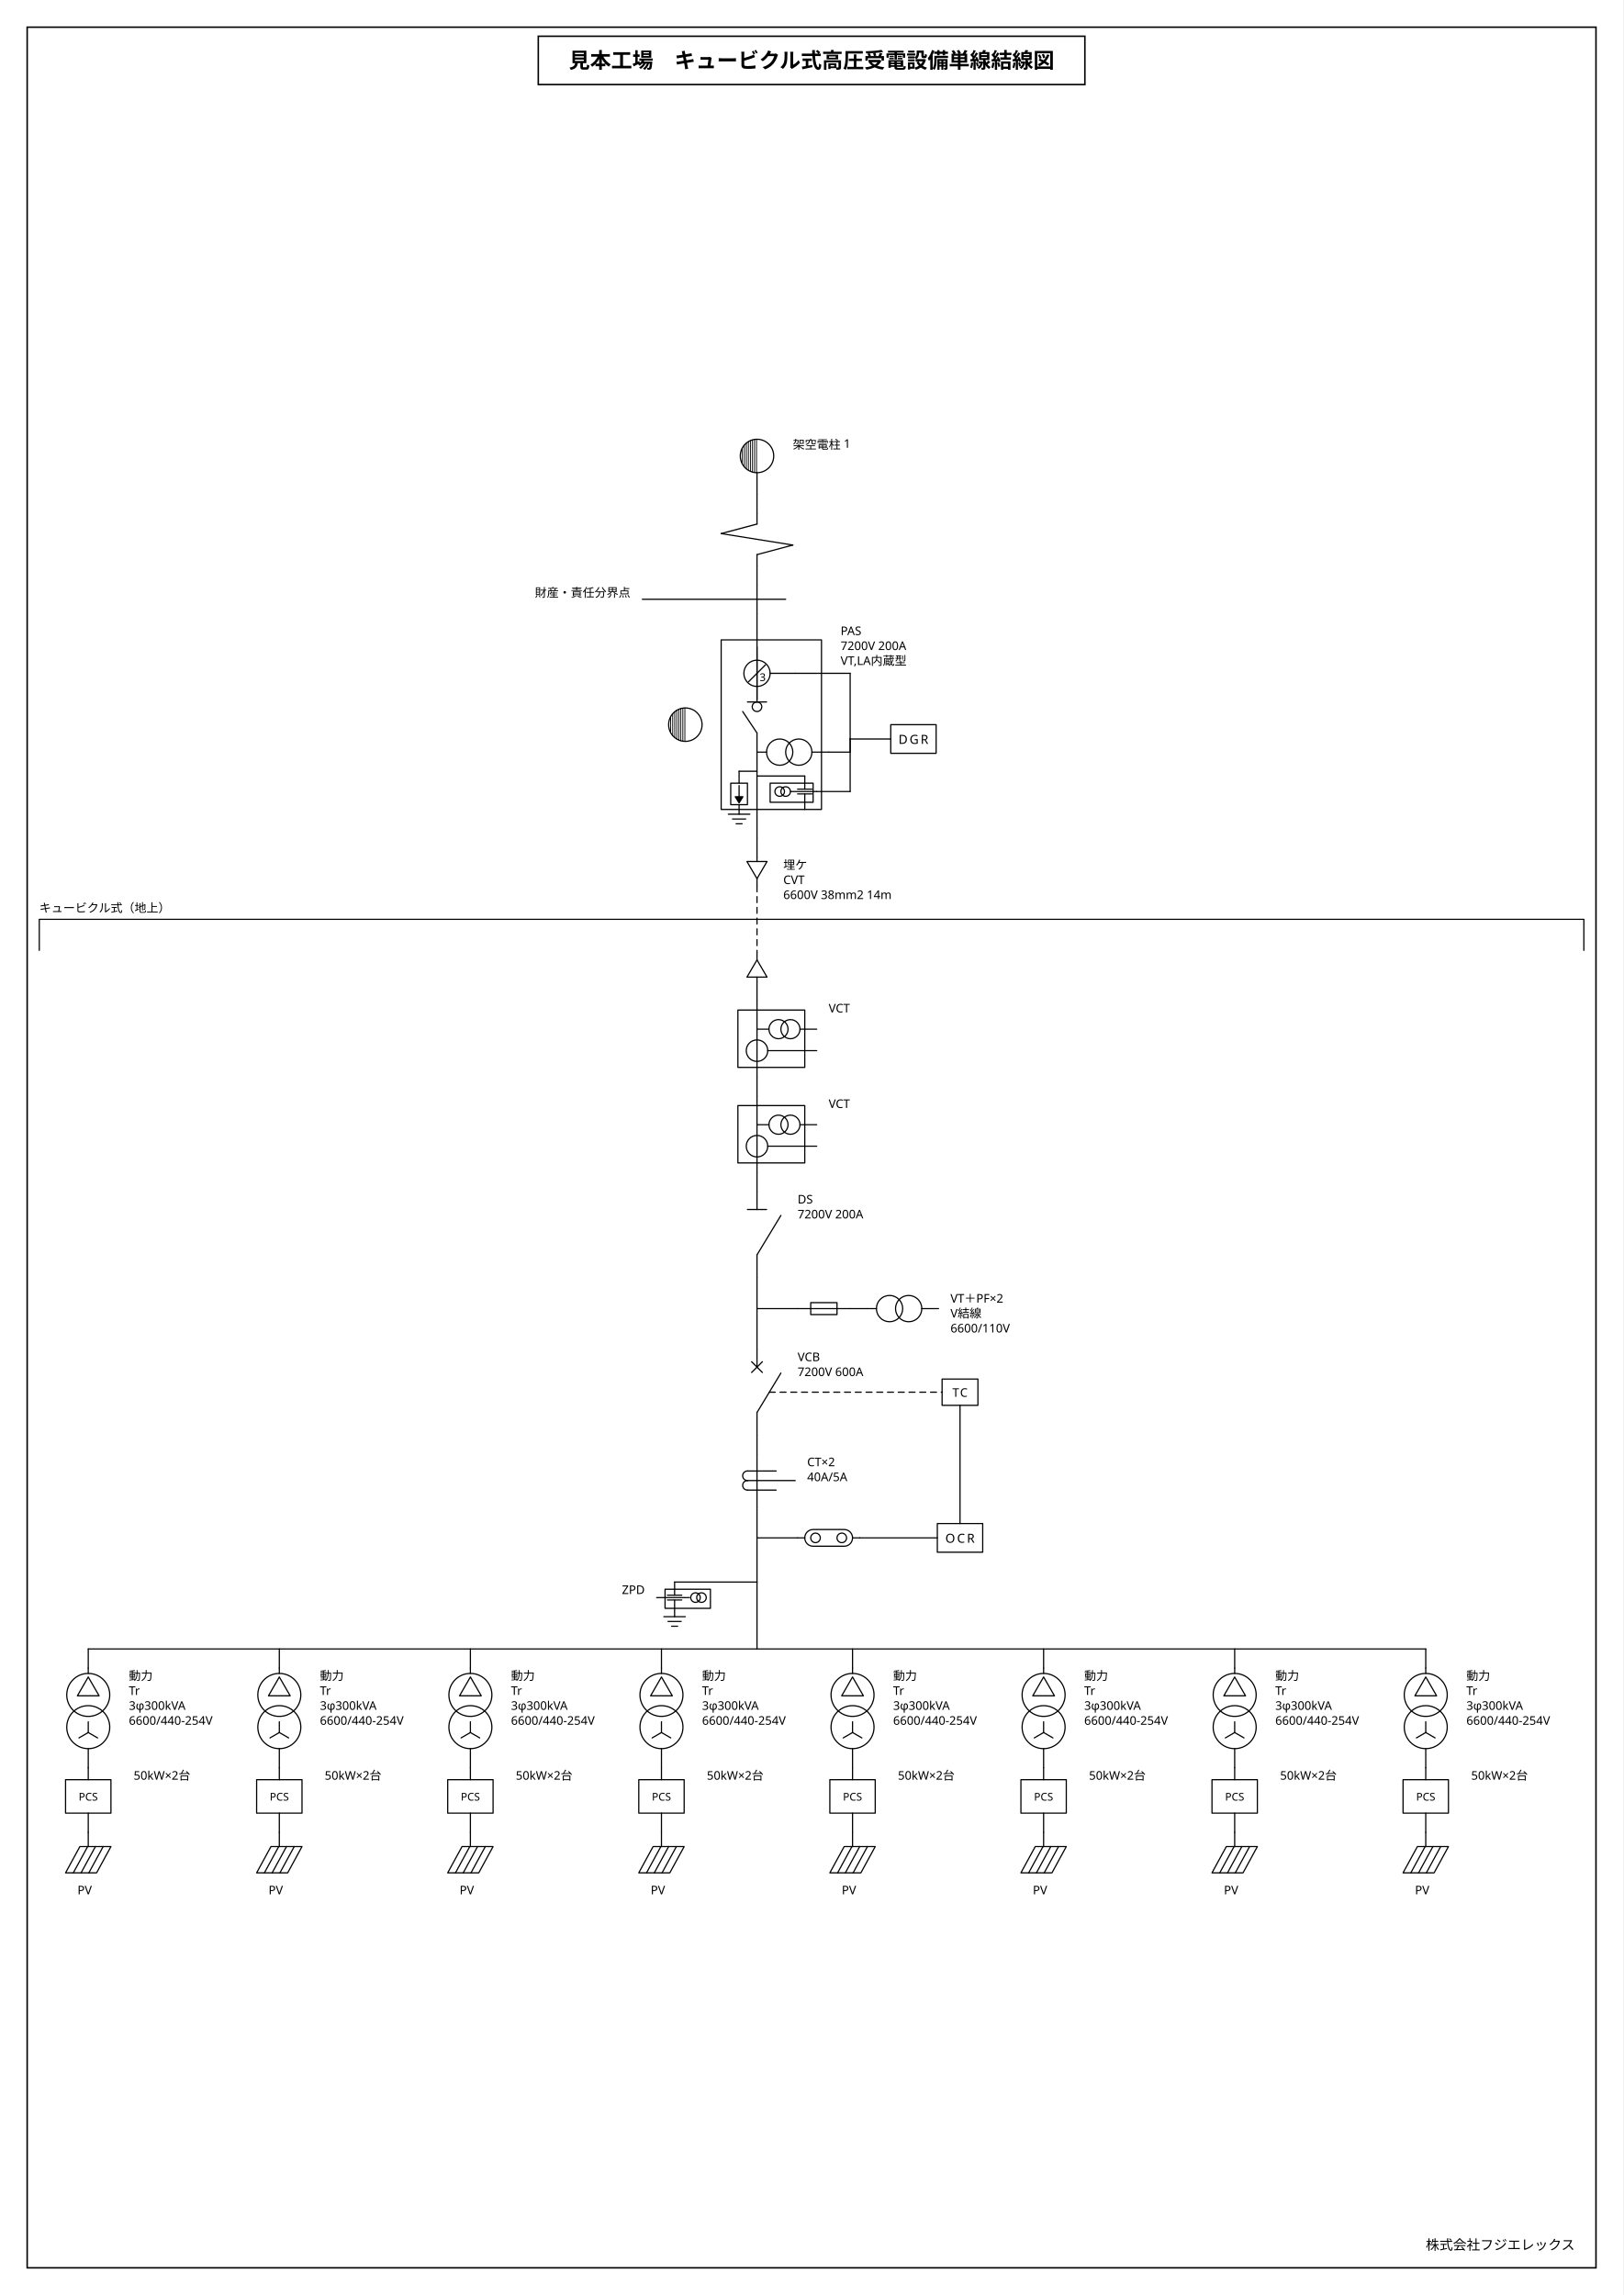
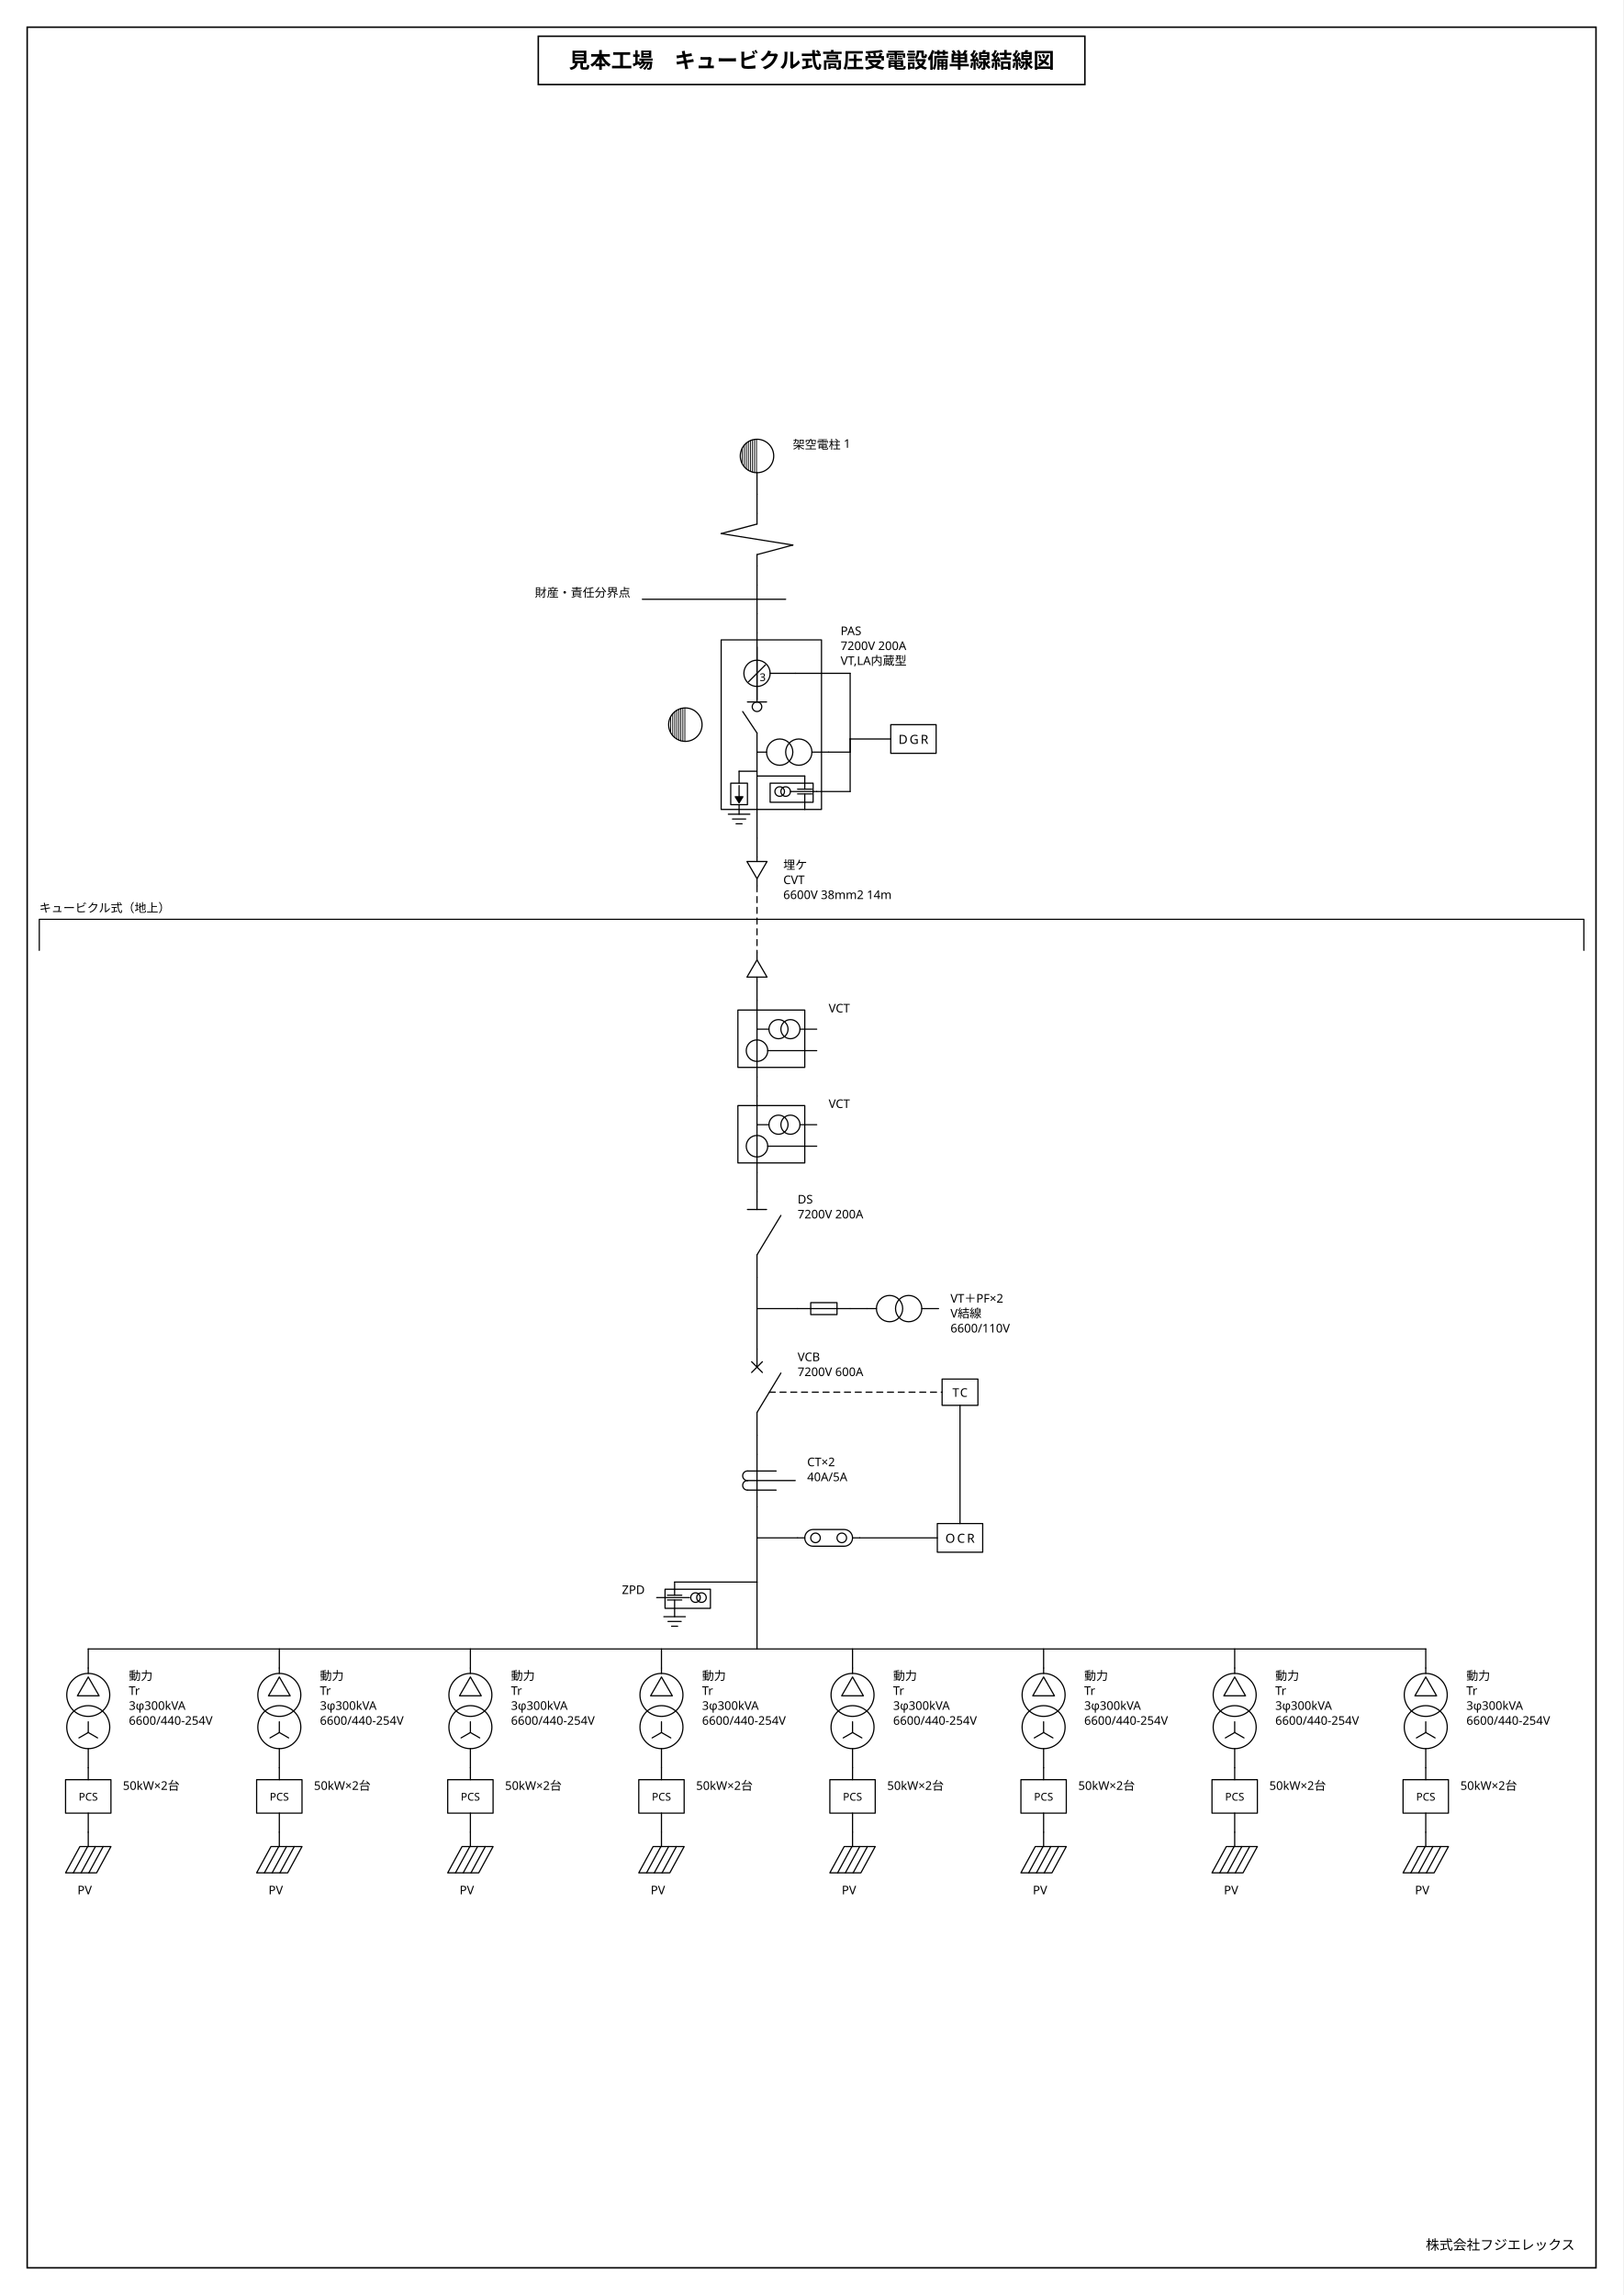
<svg xmlns="http://www.w3.org/2000/svg" viewBox="0 0 1075 1520" width="1075" height="1520">
  <rect x="0" y="0" width="1075" height="1520" fill="#fff" />
  <g stroke="#000" fill="none">
    <rect x="18" y="18" width="1039" height="1484" stroke-width="1" />
    <rect x="356.5" y="24" width="362" height="32" stroke-width="1" />
  </g>
  <text x="537.5" y="45" font-size="14" font-weight="700" text-anchor="middle" font-family="IPAGothic, 'IPAゴシック', 'Noto Sans JP', 'Hiragino Kaku Gothic ProN', 'Yu Gothic', sans-serif" fill="#000">見本工場　キュービクル式高圧受電設備単線結線図</text>
  <text x="1043" y="1490" font-size="9" text-anchor="end" font-family="IPAGothic, 'IPAゴシック', 'Noto Sans JP', 'Hiragino Kaku Gothic ProN', 'Yu Gothic', sans-serif" fill="#000">株式会社フジエレックス</text>
  <g transform="translate(501.35 289.34) scale(0.7909)">
    <g stroke="#000" fill="none" stroke-linecap="round" stroke-linejoin="round" color="#000">
      <path d="M -601 404 L 692.4 404 M -601 404 L -601 430 M 692.4 404 L 692.4 430" fill="none" stroke-width="1" />
      <text x="-601" y="398" font-size="10" font-family="IPAGothic, 'IPAゴシック', 'Noto Sans JP', 'Hiragino Kaku Gothic ProN', 'Yu Gothic', sans-serif" fill="currentColor" stroke="none">キュービクル式（地上）</text>
      <line x1="0" y1="48" x2="0" y2="64" stroke-width="1" />
      <line x1="0" y1="108" x2="0" y2="124" stroke-width="1" />
      <line x1="0" y1="148" x2="0" y2="164" stroke-width="1" />
      <line x1="0" y1="280" x2="-15" y2="280" stroke-width="1" />
      <line x1="0" y1="284" x2="40" y2="284" stroke-width="1" />
      <line x1="32" y1="198" x2="78" y2="198" stroke-width="1" />
      <line x1="78" y1="198" x2="78" y2="253" stroke-width="1" />
      <line x1="60" y1="264" x2="78" y2="264" stroke-width="1" />
      <line x1="78" y1="264" x2="78" y2="253" stroke-width="1" />
      <line x1="50" y1="297" x2="78" y2="297" stroke-width="1" />
      <line x1="78" y1="297" x2="78" y2="253" stroke-width="1" />
      <line x1="78" y1="253" x2="112" y2="253" stroke-width="1" />
      <line x1="0" y1="336" x2="0" y2="352" stroke-width="1" />
      <line x1="0" y1="376" x2="0" y2="432" stroke-width="1" stroke-dasharray="5 4" />
      <line x1="0" y1="456" x2="0" y2="472" stroke-width="1" />
      <line x1="0" y1="536" x2="0" y2="552" stroke-width="1" />
      <line x1="0" y1="616" x2="0" y2="632" stroke-width="1" />
      <line x1="0" y1="704" x2="0" y2="730" stroke-width="1" />
      <line x1="0" y1="730" x2="34" y2="730" stroke-width="1" />
      <line x1="78" y1="730" x2="92" y2="730" stroke-width="1" />
      <line x1="0" y1="730" x2="0" y2="764" stroke-width="1" />
      <line x1="0" y1="836" x2="0" y2="852" stroke-width="1" />
      <line x1="0" y1="896" x2="0" y2="922" stroke-width="1" />
      <line x1="0" y1="922" x2="34" y2="922" stroke-width="1" />
      <line x1="86" y1="922" x2="151" y2="922" stroke-width="1" />
      <line x1="10.303" y1="800" x2="155" y2="800" stroke-width="1" stroke-dasharray="5 4" />
      <line x1="170" y1="811" x2="170" y2="910" stroke-width="1" />
      <line x1="0" y1="922" x2="0" y2="959" stroke-width="1" />
      <line x1="0" y1="959" x2="-69" y2="959" stroke-width="1" />
      <line x1="0" y1="959" x2="0" y2="1015" stroke-width="1" />
      <line x1="-560" y1="1015" x2="560" y2="1015" stroke-width="1" />
      <line x1="-560" y1="1015" x2="-560" y2="1031" stroke-width="1" />
      <line x1="-400" y1="1015" x2="-400" y2="1031" stroke-width="1" />
      <line x1="-240" y1="1015" x2="-240" y2="1031" stroke-width="1" />
      <line x1="-80" y1="1015" x2="-80" y2="1031" stroke-width="1" />
      <line x1="80" y1="1015" x2="80" y2="1031" stroke-width="1" />
      <line x1="240" y1="1015" x2="240" y2="1031" stroke-width="1" />
      <line x1="400" y1="1015" x2="400" y2="1031" stroke-width="1" />
      <line x1="560" y1="1015" x2="560" y2="1031" stroke-width="1" />
      <line x1="-560" y1="1098.5" x2="-560" y2="1114.5" stroke-width="1" />
      <line x1="-560" y1="1152.5" x2="-560" y2="1168.5" stroke-width="1" />
      <line x1="-400" y1="1098.5" x2="-400" y2="1114.5" stroke-width="1" />
      <line x1="-400" y1="1152.5" x2="-400" y2="1168.5" stroke-width="1" />
      <line x1="-240" y1="1098.5" x2="-240" y2="1114.5" stroke-width="1" />
      <line x1="-240" y1="1152.5" x2="-240" y2="1168.5" stroke-width="1" />
      <line x1="-80" y1="1098.5" x2="-80" y2="1114.5" stroke-width="1" />
      <line x1="-80" y1="1152.5" x2="-80" y2="1168.5" stroke-width="1" />
      <line x1="80" y1="1098.5" x2="80" y2="1114.5" stroke-width="1" />
      <line x1="80" y1="1152.5" x2="80" y2="1168.5" stroke-width="1" />
      <line x1="240" y1="1098.5" x2="240" y2="1114.5" stroke-width="1" />
      <line x1="240" y1="1152.5" x2="240" y2="1168.5" stroke-width="1" />
      <line x1="400" y1="1098.5" x2="400" y2="1114.5" stroke-width="1" />
      <line x1="400" y1="1152.5" x2="400" y2="1168.5" stroke-width="1" />
      <line x1="560" y1="1098.5" x2="560" y2="1114.5" stroke-width="1" />
      <line x1="560" y1="1152.5" x2="560" y2="1168.5" stroke-width="1" />
      <g transform="translate(-16 0)">
        <circle cx="16" cy="16" r="14" fill="none" stroke-width="1" />
        <line x1="3.7" y1="9.313" x2="3.7" y2="22.687" stroke-width="0.7" />
        <line x1="5.4" y1="6.855" x2="5.4" y2="25.145" stroke-width="0.7" />
        <line x1="7.1" y1="5.193" x2="7.1" y2="26.807" stroke-width="0.7" />
        <line x1="8.8" y1="3.993" x2="8.8" y2="28.007" stroke-width="0.7" />
        <line x1="10.5" y1="3.126" x2="10.5" y2="28.874" stroke-width="0.7" />
        <line x1="12.2" y1="2.526" x2="12.2" y2="29.474" stroke-width="0.7" />
        <line x1="13.9" y1="2.158" x2="13.9" y2="29.842" stroke-width="0.7" />
        <line x1="15.6" y1="2.006" x2="15.6" y2="29.994" stroke-width="0.7" />
        <line x1="16" y1="30" x2="16" y2="48" stroke-width="1" />
      </g>
      <text x="30" y="10" font-size="10" text-anchor="start" font-family="IPAGothic, 'IPAゴシック', 'Noto Sans JP', 'Hiragino Kaku Gothic ProN', 'Yu Gothic', sans-serif" fill="currentColor" stroke="none">
        <tspan x="30" dy="0">架空電柱 1</tspan>
      </text>
      <g transform="translate(-30 64)">
        <line x1="30" y1="0" x2="30" y2="9" stroke-width="1" />
        <line x1="30" y1="9" x2="0" y2="17" stroke-width="1" />
        <line x1="0" y1="17" x2="60" y2="26.6" stroke-width="1" />
        <line x1="60" y1="26.6" x2="30" y2="34.6" stroke-width="1" />
        <line x1="30" y1="34.6" x2="30" y2="44" stroke-width="1" />
      </g>
      <g transform="translate(-96 124)">
        <line x1="96" y1="0" x2="96" y2="24" stroke-width="1" />
        <line x1="0" y1="12" x2="120" y2="12" stroke-width="1" />
      </g>
      <text x="-106" y="134" font-size="10" text-anchor="end" font-family="IPAGothic, 'IPAゴシック', 'Noto Sans JP', 'Hiragino Kaku Gothic ProN', 'Yu Gothic', sans-serif" fill="currentColor" stroke="none">
        <tspan x="-106" dy="0">財産・責任分界点</tspan>
      </text>
      <g transform="translate(-36 164)">
        <line x1="36" y1="0" x2="36" y2="6" stroke-width="1" />
        <rect x="6" y="6" width="84" height="142" fill="none" stroke-width="1" />
        <line x1="36" y1="6" x2="36" y2="58" stroke-width="1" />
        <line x1="28" y1="58" x2="44" y2="58" stroke-width="1" />
        <circle cx="36" cy="62" r="4" fill="none" stroke-width="1" />
        <line x1="36" y1="84" x2="24" y2="66" stroke-width="1" />
        <line x1="36" y1="84" x2="36" y2="172" stroke-width="1" />
      </g>
      <text x="70" y="166" font-size="10" text-anchor="start" font-family="IPAGothic, 'IPAゴシック', 'Noto Sans JP', 'Hiragino Kaku Gothic ProN', 'Yu Gothic', sans-serif" fill="currentColor" stroke="none">
        <tspan x="70" dy="0">PAS</tspan>
        <tspan x="70" dy="12.5">7200V 200A</tspan>
        <tspan x="70" dy="12.5">VT,LA内蔵型</tspan>
      </text>
      <g transform="translate(-76 225)">
        <circle cx="16" cy="16" r="14" fill="none" stroke-width="1" />
        <line x1="3.7" y1="9.313" x2="3.7" y2="22.687" stroke-width="0.7" />
        <line x1="5.4" y1="6.855" x2="5.4" y2="25.145" stroke-width="0.7" />
        <line x1="7.1" y1="5.193" x2="7.1" y2="26.807" stroke-width="0.7" />
        <line x1="8.8" y1="3.993" x2="8.8" y2="28.007" stroke-width="0.7" />
        <line x1="10.5" y1="3.126" x2="10.5" y2="28.874" stroke-width="0.7" />
        <line x1="12.2" y1="2.526" x2="12.2" y2="29.474" stroke-width="0.7" />
        <line x1="13.9" y1="2.158" x2="13.9" y2="29.842" stroke-width="0.7" />
        <line x1="15.6" y1="2.006" x2="15.6" y2="29.994" stroke-width="0.7" />
      </g>
      <g transform="translate(-20 176)">
        <line x1="20" y1="0" x2="20" y2="44" stroke-width="1" />
        <circle cx="20" cy="22" r="11" fill="none" stroke-width="1" />
        <line x1="12.929" y1="29.071" x2="27.071" y2="14.929" stroke-width="1" />
        <text x="24.75" y="25" font-size="9" text-anchor="middle" dominant-baseline="central" font-family="IPAGothic, 'IPAゴシック', 'Noto Sans JP', 'Hiragino Kaku Gothic ProN', 'Yu Gothic', sans-serif" fill="currentColor" stroke="none">3</text>
        <line x1="31" y1="22" x2="52" y2="22" stroke-width="1" />
      </g>
      <g transform="translate(0 249)">
        <line x1="0" y1="15" x2="8" y2="15" stroke-width="1" />
        <circle cx="19" cy="15" r="11" fill="none" stroke-width="1" />
        <circle cx="35" cy="15" r="11" fill="none" stroke-width="1" />
        <line x1="46" y1="15" x2="60" y2="15" stroke-width="1" />
      </g>
      <g transform="translate(-35 280)">
        <line x1="20" y1="0" x2="20" y2="10" stroke-width="1" />
        <rect x="13" y="10" width="14" height="18" fill="none" stroke-width="1" />
        <line x1="20" y1="12" x2="20" y2="23" stroke-width="1" />
        <polygon points="16.8,21.38 20,26.5 23.2,21.38" fill="currentColor" stroke-width="1" />
        <line x1="20" y1="28" x2="20" y2="36" stroke-width="1" />
        <line x1="11" y1="36" x2="29" y2="36" stroke-width="1" />
        <line x1="14.5" y1="40" x2="25.5" y2="40" stroke-width="1" />
        <line x1="17.5" y1="44" x2="22.5" y2="44" stroke-width="1" />
      </g>
      <g transform="translate(10 284)">
        <line x1="30" y1="0" x2="30" y2="11" stroke-width="1" />
        <rect x="1" y="6" width="36" height="16" fill="none" stroke-width="1" />
        <line x1="24" y1="11" x2="36" y2="11" stroke-width="1" />
        <line x1="24" y1="15" x2="36" y2="15" stroke-width="1" />
        <line x1="30" y1="15" x2="30" y2="28" stroke-width="1" />
        <line x1="18" y1="13" x2="40" y2="13" stroke-width="1" />
        <circle cx="9" cy="13" r="4" fill="none" stroke-width="1" />
        <circle cx="14" cy="13" r="4" fill="none" stroke-width="1" />
      </g>
      <g transform="translate(112 241)">
        <rect x="0" y="0" width="38" height="24" fill="none" stroke-width="1" />
        <text x="19" y="12" font-size="10.5" text-anchor="middle" dominant-baseline="central" font-family="IPAGothic, 'IPAゴシック', 'Noto Sans JP', 'Hiragino Kaku Gothic ProN', 'Yu Gothic', sans-serif" letter-spacing="1.6" fill="currentColor" stroke="none">DGR</text>
      </g>
      <g transform="translate(-12 352)">
        <line x1="12" y1="0" x2="12" y2="3.6" stroke-width="1" />
        <polygon points="3.6,3.6 20.4,3.6 12,18" fill="none" stroke-width="1" />
        <line x1="12" y1="18" x2="12" y2="24" stroke-width="1" />
      </g>
      <text x="22" y="362" font-size="10" text-anchor="start" font-family="IPAGothic, 'IPAゴシック', 'Noto Sans JP', 'Hiragino Kaku Gothic ProN', 'Yu Gothic', sans-serif" fill="currentColor" stroke="none">
        <tspan x="22" dy="0">埋ケ</tspan>
        <tspan x="22" dy="12.5">CVT</tspan>
        <tspan x="22" dy="12.5">6600V 38mm2 14m</tspan>
      </text>
      <g transform="translate(-12 432) rotate(180 12 12)">
        <line x1="12" y1="0" x2="12" y2="3.6" stroke-width="1" />
        <polygon points="3.6,3.6 20.4,3.6 12,18" fill="none" stroke-width="1" />
        <line x1="12" y1="18" x2="12" y2="24" stroke-width="1" />
      </g>
      <g transform="translate(-22 472)">
        <line x1="22" y1="0" x2="22" y2="64" stroke-width="1" />
        <rect x="6" y="8" width="56" height="48" fill="none" stroke-width="1" />
        <line x1="22" y1="24" x2="32" y2="24" stroke-width="1" />
        <circle cx="40" cy="24" r="8" fill="none" stroke-width="1" />
        <circle cx="50" cy="24" r="8" fill="none" stroke-width="1" />
        <line x1="58" y1="24" x2="72" y2="24" stroke-width="1" />
        <circle cx="22" cy="42" r="9" fill="none" stroke-width="1" />
        <line x1="31" y1="42" x2="72" y2="42" stroke-width="1" />
      </g>
      <text x="60" y="482" font-size="10" text-anchor="start" font-family="IPAGothic, 'IPAゴシック', 'Noto Sans JP', 'Hiragino Kaku Gothic ProN', 'Yu Gothic', sans-serif" fill="currentColor" stroke="none">
        <tspan x="60" dy="0">VCT</tspan>
      </text>
      <g transform="translate(-22 552)">
        <line x1="22" y1="0" x2="22" y2="64" stroke-width="1" />
        <rect x="6" y="8" width="56" height="48" fill="none" stroke-width="1" />
        <line x1="22" y1="24" x2="32" y2="24" stroke-width="1" />
        <circle cx="40" cy="24" r="8" fill="none" stroke-width="1" />
        <circle cx="50" cy="24" r="8" fill="none" stroke-width="1" />
        <line x1="58" y1="24" x2="72" y2="24" stroke-width="1" />
        <circle cx="22" cy="42" r="9" fill="none" stroke-width="1" />
        <line x1="31" y1="42" x2="72" y2="42" stroke-width="1" />
      </g>
      <text x="60" y="562" font-size="10" text-anchor="start" font-family="IPAGothic, 'IPAゴシック', 'Noto Sans JP', 'Hiragino Kaku Gothic ProN', 'Yu Gothic', sans-serif" fill="currentColor" stroke="none">
        <tspan x="60" dy="0">VCT</tspan>
      </text>
      <g transform="translate(-24 632)">
        <line x1="24" y1="0" x2="24" y2="15" stroke-width="1" />
        <line x1="16" y1="15" x2="32" y2="15" stroke-width="1" />
        <line x1="24" y1="53" x2="44" y2="20" stroke-width="1" />
        <line x1="24" y1="53" x2="24" y2="72" stroke-width="1" />
      </g>
      <text x="34" y="642" font-size="10" text-anchor="start" font-family="IPAGothic, 'IPAゴシック', 'Noto Sans JP', 'Hiragino Kaku Gothic ProN', 'Yu Gothic', sans-serif" fill="currentColor" stroke="none">
        <tspan x="34" dy="0">DS</tspan>
        <tspan x="34" dy="12.5">7200V 200A</tspan>
      </text>
      <g transform="translate(36 708) rotate(-90 20 22)">
        <line x1="20" y1="0" x2="20" y2="44" stroke-width="1" />
        <rect x="15" y="11" width="10" height="22" fill="none" stroke-width="1" />
      </g>
      <g transform="translate(92 715)">
        <line x1="0" y1="15" x2="8" y2="15" stroke-width="1" />
        <circle cx="19" cy="15" r="11" fill="none" stroke-width="1" />
        <circle cx="35" cy="15" r="11" fill="none" stroke-width="1" />
        <line x1="46" y1="15" x2="60" y2="15" stroke-width="1" />
      </g>
      <text x="162" y="725" font-size="10" text-anchor="start" font-family="IPAGothic, 'IPAゴシック', 'Noto Sans JP', 'Hiragino Kaku Gothic ProN', 'Yu Gothic', sans-serif" fill="currentColor" stroke="none">
        <tspan x="162" dy="0">VT＋PF×2</tspan>
        <tspan x="162" dy="12.5">V結線</tspan>
        <tspan x="162" dy="12.5">6600/110V</tspan>
      </text>
      <g transform="translate(-24 764)">
        <line x1="24" y1="0" x2="24" y2="15" stroke-width="1" />
        <line x1="19.5" y1="10.5" x2="28.5" y2="19.5" stroke-width="1" />
        <line x1="28.5" y1="10.5" x2="19.5" y2="19.5" stroke-width="1" />
        <line x1="24" y1="53" x2="44" y2="20" stroke-width="1" />
        <line x1="24" y1="53" x2="24" y2="72" stroke-width="1" />
      </g>
      <text x="34" y="774" font-size="10" text-anchor="start" font-family="IPAGothic, 'IPAゴシック', 'Noto Sans JP', 'Hiragino Kaku Gothic ProN', 'Yu Gothic', sans-serif" fill="currentColor" stroke="none">
        <tspan x="34" dy="0">VCB</tspan>
        <tspan x="34" dy="12.5">7200V 600A</tspan>
      </text>
      <g transform="translate(-24 852)">
        <line x1="24" y1="0" x2="24" y2="44" stroke-width="1" />
        <line x1="16" y1="14" x2="40" y2="14" stroke-width="1" />
        <line x1="16" y1="30" x2="40" y2="30" stroke-width="1" />
        <line x1="16" y1="22" x2="56" y2="22" stroke-width="1" />
        <path d="M 16 14 A 4 4 0 0 0 16 22" fill="none" stroke-width="1" />
        <path d="M 16 22 A 4 4 0 0 0 16 30" fill="none" stroke-width="1" />
      </g>
      <text x="42" y="862" font-size="10" text-anchor="start" font-family="IPAGothic, 'IPAゴシック', 'Noto Sans JP', 'Hiragino Kaku Gothic ProN', 'Yu Gothic', sans-serif" fill="currentColor" stroke="none">
        <tspan x="42" dy="0">CT×2</tspan>
        <tspan x="42" dy="12.5">40A/5A</tspan>
      </text>
      <g transform="translate(34 911)">
        <line x1="0" y1="11" x2="6" y2="11" stroke-width="1" />
        <rect x="6" y="4" width="40" height="14" rx="7" fill="none" stroke-width="1" />
        <circle cx="15" cy="11" r="4" fill="none" stroke-width="1" />
        <circle cx="37" cy="11" r="4" fill="none" stroke-width="1" />
        <line x1="46" y1="11" x2="52" y2="11" stroke-width="1" />
      </g>
      <g transform="translate(151 910)">
        <rect x="0" y="0" width="38" height="24" fill="none" stroke-width="1" />
        <text x="19" y="12" font-size="10.5" text-anchor="middle" dominant-baseline="central" font-family="IPAGothic, 'IPAゴシック', 'Noto Sans JP', 'Hiragino Kaku Gothic ProN', 'Yu Gothic', sans-serif" letter-spacing="1.6" fill="currentColor" stroke="none">OCR</text>
      </g>
      <g transform="translate(155 789)">
        <rect x="0" y="0" width="30" height="22" fill="none" stroke-width="1" />
        <text x="15" y="11" font-size="10" text-anchor="middle" dominant-baseline="central" font-family="IPAGothic, 'IPAゴシック', 'Noto Sans JP', 'Hiragino Kaku Gothic ProN', 'Yu Gothic', sans-serif" letter-spacing="1" fill="currentColor" stroke="none">TC</text>
      </g>
      <g transform="translate(-84 959)">
        <line x1="15" y1="0" x2="15" y2="11" stroke-width="1" />
        <rect x="7" y="6" width="38" height="16" fill="none" stroke-width="1" />
        <line x1="9" y1="11" x2="21" y2="11" stroke-width="1" />
        <line x1="9" y1="15" x2="21" y2="15" stroke-width="1" />
        <line x1="15" y1="15" x2="15" y2="29" stroke-width="1" />
        <line x1="6" y1="29" x2="24" y2="29" stroke-width="1" />
        <line x1="9.5" y1="33" x2="20.5" y2="33" stroke-width="1" />
        <line x1="12.5" y1="37" x2="17.5" y2="37" stroke-width="1" />
        <line x1="0" y1="13" x2="27.5" y2="13" stroke-width="1" />
        <circle cx="32.5" cy="13" r="4" fill="none" stroke-width="1" />
        <circle cx="37.5" cy="13" r="4" fill="none" stroke-width="1" />
      </g>
      <text x="-94" y="969" font-size="10" text-anchor="end" font-family="IPAGothic, 'IPAゴシック', 'Noto Sans JP', 'Hiragino Kaku Gothic ProN', 'Yu Gothic', sans-serif" fill="currentColor" stroke="none">
        <tspan x="-94" dy="0">ZPD</tspan>
      </text>
      <g transform="translate(-584 1031)">
        <line x1="24" y1="0" x2="24" y2="4.5" stroke-width="1" />
        <circle cx="24" cy="22.5" r="18" fill="none" stroke-width="1" />
        <circle cx="24" cy="49.5" r="18" fill="none" stroke-width="1" />
        <polygon points="24,7.5 33.093,23.25 14.907,23.25" fill="none" stroke-width="1" />
        <line x1="24" y1="54" x2="24" y2="45" stroke-width="1" />
        <line x1="24" y1="54" x2="31.794" y2="58.5" stroke-width="1" />
        <line x1="24" y1="54" x2="16.206" y2="58.5" stroke-width="1" />
      </g>
      <text x="-526" y="1041" font-size="10" text-anchor="start" font-family="IPAGothic, 'IPAゴシック', 'Noto Sans JP', 'Hiragino Kaku Gothic ProN', 'Yu Gothic', sans-serif" fill="currentColor" stroke="none">
        <tspan x="-526" dy="0">動力</tspan>
        <tspan x="-526" dy="12.5">Tr</tspan>
        <tspan x="-526" dy="12.5">3φ300kVA</tspan>
        <tspan x="-526" dy="12.5">6600/440-254V</tspan>
      </text>
      <g transform="translate(-424 1031)">
        <line x1="24" y1="0" x2="24" y2="4.5" stroke-width="1" />
        <circle cx="24" cy="22.5" r="18" fill="none" stroke-width="1" />
        <circle cx="24" cy="49.5" r="18" fill="none" stroke-width="1" />
        <polygon points="24,7.5 33.093,23.25 14.907,23.25" fill="none" stroke-width="1" />
        <line x1="24" y1="54" x2="24" y2="45" stroke-width="1" />
        <line x1="24" y1="54" x2="31.794" y2="58.5" stroke-width="1" />
        <line x1="24" y1="54" x2="16.206" y2="58.5" stroke-width="1" />
      </g>
      <text x="-366" y="1041" font-size="10" text-anchor="start" font-family="IPAGothic, 'IPAゴシック', 'Noto Sans JP', 'Hiragino Kaku Gothic ProN', 'Yu Gothic', sans-serif" fill="currentColor" stroke="none">
        <tspan x="-366" dy="0">動力</tspan>
        <tspan x="-366" dy="12.5">Tr</tspan>
        <tspan x="-366" dy="12.5">3φ300kVA</tspan>
        <tspan x="-366" dy="12.5">6600/440-254V</tspan>
      </text>
      <g transform="translate(-264 1031)">
        <line x1="24" y1="0" x2="24" y2="4.5" stroke-width="1" />
        <circle cx="24" cy="22.5" r="18" fill="none" stroke-width="1" />
        <circle cx="24" cy="49.5" r="18" fill="none" stroke-width="1" />
        <polygon points="24,7.5 33.093,23.25 14.907,23.25" fill="none" stroke-width="1" />
        <line x1="24" y1="54" x2="24" y2="45" stroke-width="1" />
        <line x1="24" y1="54" x2="31.794" y2="58.5" stroke-width="1" />
        <line x1="24" y1="54" x2="16.206" y2="58.5" stroke-width="1" />
      </g>
      <text x="-206" y="1041" font-size="10" text-anchor="start" font-family="IPAGothic, 'IPAゴシック', 'Noto Sans JP', 'Hiragino Kaku Gothic ProN', 'Yu Gothic', sans-serif" fill="currentColor" stroke="none">
        <tspan x="-206" dy="0">動力</tspan>
        <tspan x="-206" dy="12.5">Tr</tspan>
        <tspan x="-206" dy="12.5">3φ300kVA</tspan>
        <tspan x="-206" dy="12.5">6600/440-254V</tspan>
      </text>
      <g transform="translate(-104 1031)">
        <line x1="24" y1="0" x2="24" y2="4.5" stroke-width="1" />
        <circle cx="24" cy="22.5" r="18" fill="none" stroke-width="1" />
        <circle cx="24" cy="49.5" r="18" fill="none" stroke-width="1" />
        <polygon points="24,7.5 33.093,23.25 14.907,23.25" fill="none" stroke-width="1" />
        <line x1="24" y1="54" x2="24" y2="45" stroke-width="1" />
        <line x1="24" y1="54" x2="31.794" y2="58.5" stroke-width="1" />
        <line x1="24" y1="54" x2="16.206" y2="58.5" stroke-width="1" />
      </g>
      <text x="-46" y="1041" font-size="10" text-anchor="start" font-family="IPAGothic, 'IPAゴシック', 'Noto Sans JP', 'Hiragino Kaku Gothic ProN', 'Yu Gothic', sans-serif" fill="currentColor" stroke="none">
        <tspan x="-46" dy="0">動力</tspan>
        <tspan x="-46" dy="12.5">Tr</tspan>
        <tspan x="-46" dy="12.5">3φ300kVA</tspan>
        <tspan x="-46" dy="12.5">6600/440-254V</tspan>
      </text>
      <g transform="translate(56 1031)">
        <line x1="24" y1="0" x2="24" y2="4.5" stroke-width="1" />
        <circle cx="24" cy="22.5" r="18" fill="none" stroke-width="1" />
        <circle cx="24" cy="49.5" r="18" fill="none" stroke-width="1" />
        <polygon points="24,7.5 33.093,23.25 14.907,23.25" fill="none" stroke-width="1" />
        <line x1="24" y1="54" x2="24" y2="45" stroke-width="1" />
        <line x1="24" y1="54" x2="31.794" y2="58.5" stroke-width="1" />
        <line x1="24" y1="54" x2="16.206" y2="58.5" stroke-width="1" />
      </g>
      <text x="114" y="1041" font-size="10" text-anchor="start" font-family="IPAGothic, 'IPAゴシック', 'Noto Sans JP', 'Hiragino Kaku Gothic ProN', 'Yu Gothic', sans-serif" fill="currentColor" stroke="none">
        <tspan x="114" dy="0">動力</tspan>
        <tspan x="114" dy="12.5">Tr</tspan>
        <tspan x="114" dy="12.5">3φ300kVA</tspan>
        <tspan x="114" dy="12.5">6600/440-254V</tspan>
      </text>
      <g transform="translate(216 1031)">
        <line x1="24" y1="0" x2="24" y2="4.5" stroke-width="1" />
        <circle cx="24" cy="22.5" r="18" fill="none" stroke-width="1" />
        <circle cx="24" cy="49.5" r="18" fill="none" stroke-width="1" />
        <polygon points="24,7.5 33.093,23.25 14.907,23.25" fill="none" stroke-width="1" />
        <line x1="24" y1="54" x2="24" y2="45" stroke-width="1" />
        <line x1="24" y1="54" x2="31.794" y2="58.5" stroke-width="1" />
        <line x1="24" y1="54" x2="16.206" y2="58.5" stroke-width="1" />
      </g>
      <text x="274" y="1041" font-size="10" text-anchor="start" font-family="IPAGothic, 'IPAゴシック', 'Noto Sans JP', 'Hiragino Kaku Gothic ProN', 'Yu Gothic', sans-serif" fill="currentColor" stroke="none">
        <tspan x="274" dy="0">動力</tspan>
        <tspan x="274" dy="12.5">Tr</tspan>
        <tspan x="274" dy="12.5">3φ300kVA</tspan>
        <tspan x="274" dy="12.5">6600/440-254V</tspan>
      </text>
      <g transform="translate(376 1031)">
        <line x1="24" y1="0" x2="24" y2="4.5" stroke-width="1" />
        <circle cx="24" cy="22.5" r="18" fill="none" stroke-width="1" />
        <circle cx="24" cy="49.5" r="18" fill="none" stroke-width="1" />
        <polygon points="24,7.5 33.093,23.25 14.907,23.25" fill="none" stroke-width="1" />
        <line x1="24" y1="54" x2="24" y2="45" stroke-width="1" />
        <line x1="24" y1="54" x2="31.794" y2="58.5" stroke-width="1" />
        <line x1="24" y1="54" x2="16.206" y2="58.5" stroke-width="1" />
      </g>
      <text x="434" y="1041" font-size="10" text-anchor="start" font-family="IPAGothic, 'IPAゴシック', 'Noto Sans JP', 'Hiragino Kaku Gothic ProN', 'Yu Gothic', sans-serif" fill="currentColor" stroke="none">
        <tspan x="434" dy="0">動力</tspan>
        <tspan x="434" dy="12.5">Tr</tspan>
        <tspan x="434" dy="12.5">3φ300kVA</tspan>
        <tspan x="434" dy="12.5">6600/440-254V</tspan>
      </text>
      <g transform="translate(536 1031)">
        <line x1="24" y1="0" x2="24" y2="4.5" stroke-width="1" />
        <circle cx="24" cy="22.5" r="18" fill="none" stroke-width="1" />
        <circle cx="24" cy="49.5" r="18" fill="none" stroke-width="1" />
        <polygon points="24,7.5 33.093,23.25 14.907,23.25" fill="none" stroke-width="1" />
        <line x1="24" y1="54" x2="24" y2="45" stroke-width="1" />
        <line x1="24" y1="54" x2="31.794" y2="58.5" stroke-width="1" />
        <line x1="24" y1="54" x2="16.206" y2="58.5" stroke-width="1" />
      </g>
      <text x="594" y="1041" font-size="10" text-anchor="start" font-family="IPAGothic, 'IPAゴシック', 'Noto Sans JP', 'Hiragino Kaku Gothic ProN', 'Yu Gothic', sans-serif" fill="currentColor" stroke="none">
        <tspan x="594" dy="0">動力</tspan>
        <tspan x="594" dy="12.5">Tr</tspan>
        <tspan x="594" dy="12.5">3φ300kVA</tspan>
        <tspan x="594" dy="12.5">6600/440-254V</tspan>
      </text>
      <g transform="translate(-588 1114.5)">
        <line x1="28" y1="0" x2="28" y2="10" stroke-width="1" />
        <rect x="9" y="10" width="38" height="28" fill="none" stroke-width="1" />
        <text x="28" y="24" font-size="9" text-anchor="middle" dominant-baseline="central" font-family="IPAGothic, 'IPAゴシック', 'Noto Sans JP', 'Hiragino Kaku Gothic ProN', 'Yu Gothic', sans-serif" fill="currentColor" stroke="none">PCS</text>
      </g>
-       <text x="-522" y="1124.5" font-size="10" text-anchor="start" font-family="IPAGothic, 'IPAゴシック', 'Noto Sans JP', 'Hiragino Kaku Gothic ProN', 'Yu Gothic', sans-serif" fill="currentColor" stroke="none">
-         <tspan x="-522" dy="0">50kW×2台</tspan>
+       <text x="-531" y="1133" font-size="10" text-anchor="start" font-family="IPAGothic, 'IPAゴシック', 'Noto Sans JP', 'Hiragino Kaku Gothic ProN', 'Yu Gothic', sans-serif" fill="currentColor" stroke="none">
+         <tspan x="-531" dy="0">50kW×2台</tspan>
      </text>
      <g transform="translate(-589 1168.5)">
        <line x1="29" y1="0" x2="29" y2="12" stroke-width="1" />
        <polygon points="10,34 22,12 48,12 36,34" fill="none" stroke-width="1" />
        <line x1="16.5" y1="34" x2="28.5" y2="12" stroke-width="1" />
        <line x1="23" y1="34" x2="35" y2="12" stroke-width="1" />
        <line x1="29.5" y1="34" x2="41.5" y2="12" stroke-width="1" />
      </g>
      <text x="-563" y="1220.5" font-size="10" text-anchor="middle" font-family="IPAGothic, 'IPAゴシック', 'Noto Sans JP', 'Hiragino Kaku Gothic ProN', 'Yu Gothic', sans-serif" fill="currentColor" stroke="none">
        <tspan x="-563" dy="0">PV</tspan>
      </text>
      <g transform="translate(-428 1114.5)">
        <line x1="28" y1="0" x2="28" y2="10" stroke-width="1" />
        <rect x="9" y="10" width="38" height="28" fill="none" stroke-width="1" />
        <text x="28" y="24" font-size="9" text-anchor="middle" dominant-baseline="central" font-family="IPAGothic, 'IPAゴシック', 'Noto Sans JP', 'Hiragino Kaku Gothic ProN', 'Yu Gothic', sans-serif" fill="currentColor" stroke="none">PCS</text>
      </g>
-       <text x="-362" y="1124.5" font-size="10" text-anchor="start" font-family="IPAGothic, 'IPAゴシック', 'Noto Sans JP', 'Hiragino Kaku Gothic ProN', 'Yu Gothic', sans-serif" fill="currentColor" stroke="none">
-         <tspan x="-362" dy="0">50kW×2台</tspan>
+       <text x="-371" y="1133" font-size="10" text-anchor="start" font-family="IPAGothic, 'IPAゴシック', 'Noto Sans JP', 'Hiragino Kaku Gothic ProN', 'Yu Gothic', sans-serif" fill="currentColor" stroke="none">
+         <tspan x="-371" dy="0">50kW×2台</tspan>
      </text>
      <g transform="translate(-429 1168.5)">
        <line x1="29" y1="0" x2="29" y2="12" stroke-width="1" />
        <polygon points="10,34 22,12 48,12 36,34" fill="none" stroke-width="1" />
        <line x1="16.5" y1="34" x2="28.5" y2="12" stroke-width="1" />
        <line x1="23" y1="34" x2="35" y2="12" stroke-width="1" />
        <line x1="29.5" y1="34" x2="41.5" y2="12" stroke-width="1" />
      </g>
      <text x="-403" y="1220.5" font-size="10" text-anchor="middle" font-family="IPAGothic, 'IPAゴシック', 'Noto Sans JP', 'Hiragino Kaku Gothic ProN', 'Yu Gothic', sans-serif" fill="currentColor" stroke="none">
        <tspan x="-403" dy="0">PV</tspan>
      </text>
      <g transform="translate(-268 1114.5)">
        <line x1="28" y1="0" x2="28" y2="10" stroke-width="1" />
        <rect x="9" y="10" width="38" height="28" fill="none" stroke-width="1" />
        <text x="28" y="24" font-size="9" text-anchor="middle" dominant-baseline="central" font-family="IPAGothic, 'IPAゴシック', 'Noto Sans JP', 'Hiragino Kaku Gothic ProN', 'Yu Gothic', sans-serif" fill="currentColor" stroke="none">PCS</text>
      </g>
-       <text x="-202" y="1124.5" font-size="10" text-anchor="start" font-family="IPAGothic, 'IPAゴシック', 'Noto Sans JP', 'Hiragino Kaku Gothic ProN', 'Yu Gothic', sans-serif" fill="currentColor" stroke="none">
-         <tspan x="-202" dy="0">50kW×2台</tspan>
+       <text x="-211" y="1133" font-size="10" text-anchor="start" font-family="IPAGothic, 'IPAゴシック', 'Noto Sans JP', 'Hiragino Kaku Gothic ProN', 'Yu Gothic', sans-serif" fill="currentColor" stroke="none">
+         <tspan x="-211" dy="0">50kW×2台</tspan>
      </text>
      <g transform="translate(-269 1168.5)">
        <line x1="29" y1="0" x2="29" y2="12" stroke-width="1" />
        <polygon points="10,34 22,12 48,12 36,34" fill="none" stroke-width="1" />
        <line x1="16.5" y1="34" x2="28.5" y2="12" stroke-width="1" />
        <line x1="23" y1="34" x2="35" y2="12" stroke-width="1" />
        <line x1="29.5" y1="34" x2="41.5" y2="12" stroke-width="1" />
      </g>
      <text x="-243" y="1220.5" font-size="10" text-anchor="middle" font-family="IPAGothic, 'IPAゴシック', 'Noto Sans JP', 'Hiragino Kaku Gothic ProN', 'Yu Gothic', sans-serif" fill="currentColor" stroke="none">
        <tspan x="-243" dy="0">PV</tspan>
      </text>
      <g transform="translate(-108 1114.5)">
        <line x1="28" y1="0" x2="28" y2="10" stroke-width="1" />
        <rect x="9" y="10" width="38" height="28" fill="none" stroke-width="1" />
        <text x="28" y="24" font-size="9" text-anchor="middle" dominant-baseline="central" font-family="IPAGothic, 'IPAゴシック', 'Noto Sans JP', 'Hiragino Kaku Gothic ProN', 'Yu Gothic', sans-serif" fill="currentColor" stroke="none">PCS</text>
      </g>
-       <text x="-42" y="1124.5" font-size="10" text-anchor="start" font-family="IPAGothic, 'IPAゴシック', 'Noto Sans JP', 'Hiragino Kaku Gothic ProN', 'Yu Gothic', sans-serif" fill="currentColor" stroke="none">
-         <tspan x="-42" dy="0">50kW×2台</tspan>
+       <text x="-51" y="1133" font-size="10" text-anchor="start" font-family="IPAGothic, 'IPAゴシック', 'Noto Sans JP', 'Hiragino Kaku Gothic ProN', 'Yu Gothic', sans-serif" fill="currentColor" stroke="none">
+         <tspan x="-51" dy="0">50kW×2台</tspan>
      </text>
      <g transform="translate(-109 1168.5)">
        <line x1="29" y1="0" x2="29" y2="12" stroke-width="1" />
        <polygon points="10,34 22,12 48,12 36,34" fill="none" stroke-width="1" />
        <line x1="16.5" y1="34" x2="28.5" y2="12" stroke-width="1" />
        <line x1="23" y1="34" x2="35" y2="12" stroke-width="1" />
        <line x1="29.5" y1="34" x2="41.5" y2="12" stroke-width="1" />
      </g>
      <text x="-83" y="1220.5" font-size="10" text-anchor="middle" font-family="IPAGothic, 'IPAゴシック', 'Noto Sans JP', 'Hiragino Kaku Gothic ProN', 'Yu Gothic', sans-serif" fill="currentColor" stroke="none">
        <tspan x="-83" dy="0">PV</tspan>
      </text>
      <g transform="translate(52 1114.5)">
        <line x1="28" y1="0" x2="28" y2="10" stroke-width="1" />
        <rect x="9" y="10" width="38" height="28" fill="none" stroke-width="1" />
        <text x="28" y="24" font-size="9" text-anchor="middle" dominant-baseline="central" font-family="IPAGothic, 'IPAゴシック', 'Noto Sans JP', 'Hiragino Kaku Gothic ProN', 'Yu Gothic', sans-serif" fill="currentColor" stroke="none">PCS</text>
      </g>
-       <text x="118" y="1124.5" font-size="10" text-anchor="start" font-family="IPAGothic, 'IPAゴシック', 'Noto Sans JP', 'Hiragino Kaku Gothic ProN', 'Yu Gothic', sans-serif" fill="currentColor" stroke="none">
-         <tspan x="118" dy="0">50kW×2台</tspan>
+       <text x="109" y="1133" font-size="10" text-anchor="start" font-family="IPAGothic, 'IPAゴシック', 'Noto Sans JP', 'Hiragino Kaku Gothic ProN', 'Yu Gothic', sans-serif" fill="currentColor" stroke="none">
+         <tspan x="109" dy="0">50kW×2台</tspan>
      </text>
      <g transform="translate(51 1168.5)">
        <line x1="29" y1="0" x2="29" y2="12" stroke-width="1" />
        <polygon points="10,34 22,12 48,12 36,34" fill="none" stroke-width="1" />
        <line x1="16.5" y1="34" x2="28.5" y2="12" stroke-width="1" />
        <line x1="23" y1="34" x2="35" y2="12" stroke-width="1" />
        <line x1="29.5" y1="34" x2="41.5" y2="12" stroke-width="1" />
      </g>
      <text x="77" y="1220.5" font-size="10" text-anchor="middle" font-family="IPAGothic, 'IPAゴシック', 'Noto Sans JP', 'Hiragino Kaku Gothic ProN', 'Yu Gothic', sans-serif" fill="currentColor" stroke="none">
        <tspan x="77" dy="0">PV</tspan>
      </text>
      <g transform="translate(212 1114.5)">
        <line x1="28" y1="0" x2="28" y2="10" stroke-width="1" />
        <rect x="9" y="10" width="38" height="28" fill="none" stroke-width="1" />
        <text x="28" y="24" font-size="9" text-anchor="middle" dominant-baseline="central" font-family="IPAGothic, 'IPAゴシック', 'Noto Sans JP', 'Hiragino Kaku Gothic ProN', 'Yu Gothic', sans-serif" fill="currentColor" stroke="none">PCS</text>
      </g>
-       <text x="278" y="1124.5" font-size="10" text-anchor="start" font-family="IPAGothic, 'IPAゴシック', 'Noto Sans JP', 'Hiragino Kaku Gothic ProN', 'Yu Gothic', sans-serif" fill="currentColor" stroke="none">
-         <tspan x="278" dy="0">50kW×2台</tspan>
+       <text x="269" y="1133" font-size="10" text-anchor="start" font-family="IPAGothic, 'IPAゴシック', 'Noto Sans JP', 'Hiragino Kaku Gothic ProN', 'Yu Gothic', sans-serif" fill="currentColor" stroke="none">
+         <tspan x="269" dy="0">50kW×2台</tspan>
      </text>
      <g transform="translate(211 1168.5)">
        <line x1="29" y1="0" x2="29" y2="12" stroke-width="1" />
        <polygon points="10,34 22,12 48,12 36,34" fill="none" stroke-width="1" />
        <line x1="16.5" y1="34" x2="28.5" y2="12" stroke-width="1" />
        <line x1="23" y1="34" x2="35" y2="12" stroke-width="1" />
        <line x1="29.5" y1="34" x2="41.5" y2="12" stroke-width="1" />
      </g>
      <text x="237" y="1220.5" font-size="10" text-anchor="middle" font-family="IPAGothic, 'IPAゴシック', 'Noto Sans JP', 'Hiragino Kaku Gothic ProN', 'Yu Gothic', sans-serif" fill="currentColor" stroke="none">
        <tspan x="237" dy="0">PV</tspan>
      </text>
      <g transform="translate(372 1114.5)">
        <line x1="28" y1="0" x2="28" y2="10" stroke-width="1" />
        <rect x="9" y="10" width="38" height="28" fill="none" stroke-width="1" />
        <text x="28" y="24" font-size="9" text-anchor="middle" dominant-baseline="central" font-family="IPAGothic, 'IPAゴシック', 'Noto Sans JP', 'Hiragino Kaku Gothic ProN', 'Yu Gothic', sans-serif" fill="currentColor" stroke="none">PCS</text>
      </g>
-       <text x="438" y="1124.5" font-size="10" text-anchor="start" font-family="IPAGothic, 'IPAゴシック', 'Noto Sans JP', 'Hiragino Kaku Gothic ProN', 'Yu Gothic', sans-serif" fill="currentColor" stroke="none">
-         <tspan x="438" dy="0">50kW×2台</tspan>
+       <text x="429" y="1133" font-size="10" text-anchor="start" font-family="IPAGothic, 'IPAゴシック', 'Noto Sans JP', 'Hiragino Kaku Gothic ProN', 'Yu Gothic', sans-serif" fill="currentColor" stroke="none">
+         <tspan x="429" dy="0">50kW×2台</tspan>
      </text>
      <g transform="translate(371 1168.5)">
        <line x1="29" y1="0" x2="29" y2="12" stroke-width="1" />
        <polygon points="10,34 22,12 48,12 36,34" fill="none" stroke-width="1" />
        <line x1="16.5" y1="34" x2="28.5" y2="12" stroke-width="1" />
        <line x1="23" y1="34" x2="35" y2="12" stroke-width="1" />
        <line x1="29.5" y1="34" x2="41.5" y2="12" stroke-width="1" />
      </g>
      <text x="397" y="1220.5" font-size="10" text-anchor="middle" font-family="IPAGothic, 'IPAゴシック', 'Noto Sans JP', 'Hiragino Kaku Gothic ProN', 'Yu Gothic', sans-serif" fill="currentColor" stroke="none">
        <tspan x="397" dy="0">PV</tspan>
      </text>
      <g transform="translate(532 1114.5)">
        <line x1="28" y1="0" x2="28" y2="10" stroke-width="1" />
        <rect x="9" y="10" width="38" height="28" fill="none" stroke-width="1" />
        <text x="28" y="24" font-size="9" text-anchor="middle" dominant-baseline="central" font-family="IPAGothic, 'IPAゴシック', 'Noto Sans JP', 'Hiragino Kaku Gothic ProN', 'Yu Gothic', sans-serif" fill="currentColor" stroke="none">PCS</text>
      </g>
-       <text x="598" y="1124.5" font-size="10" text-anchor="start" font-family="IPAGothic, 'IPAゴシック', 'Noto Sans JP', 'Hiragino Kaku Gothic ProN', 'Yu Gothic', sans-serif" fill="currentColor" stroke="none">
-         <tspan x="598" dy="0">50kW×2台</tspan>
+       <text x="589" y="1133" font-size="10" text-anchor="start" font-family="IPAGothic, 'IPAゴシック', 'Noto Sans JP', 'Hiragino Kaku Gothic ProN', 'Yu Gothic', sans-serif" fill="currentColor" stroke="none">
+         <tspan x="589" dy="0">50kW×2台</tspan>
      </text>
      <g transform="translate(531 1168.5)">
        <line x1="29" y1="0" x2="29" y2="12" stroke-width="1" />
        <polygon points="10,34 22,12 48,12 36,34" fill="none" stroke-width="1" />
        <line x1="16.5" y1="34" x2="28.5" y2="12" stroke-width="1" />
        <line x1="23" y1="34" x2="35" y2="12" stroke-width="1" />
        <line x1="29.5" y1="34" x2="41.5" y2="12" stroke-width="1" />
      </g>
      <text x="557" y="1220.5" font-size="10" text-anchor="middle" font-family="IPAGothic, 'IPAゴシック', 'Noto Sans JP', 'Hiragino Kaku Gothic ProN', 'Yu Gothic', sans-serif" fill="currentColor" stroke="none">
        <tspan x="557" dy="0">PV</tspan>
      </text>
    </g>
  </g>
</svg>
